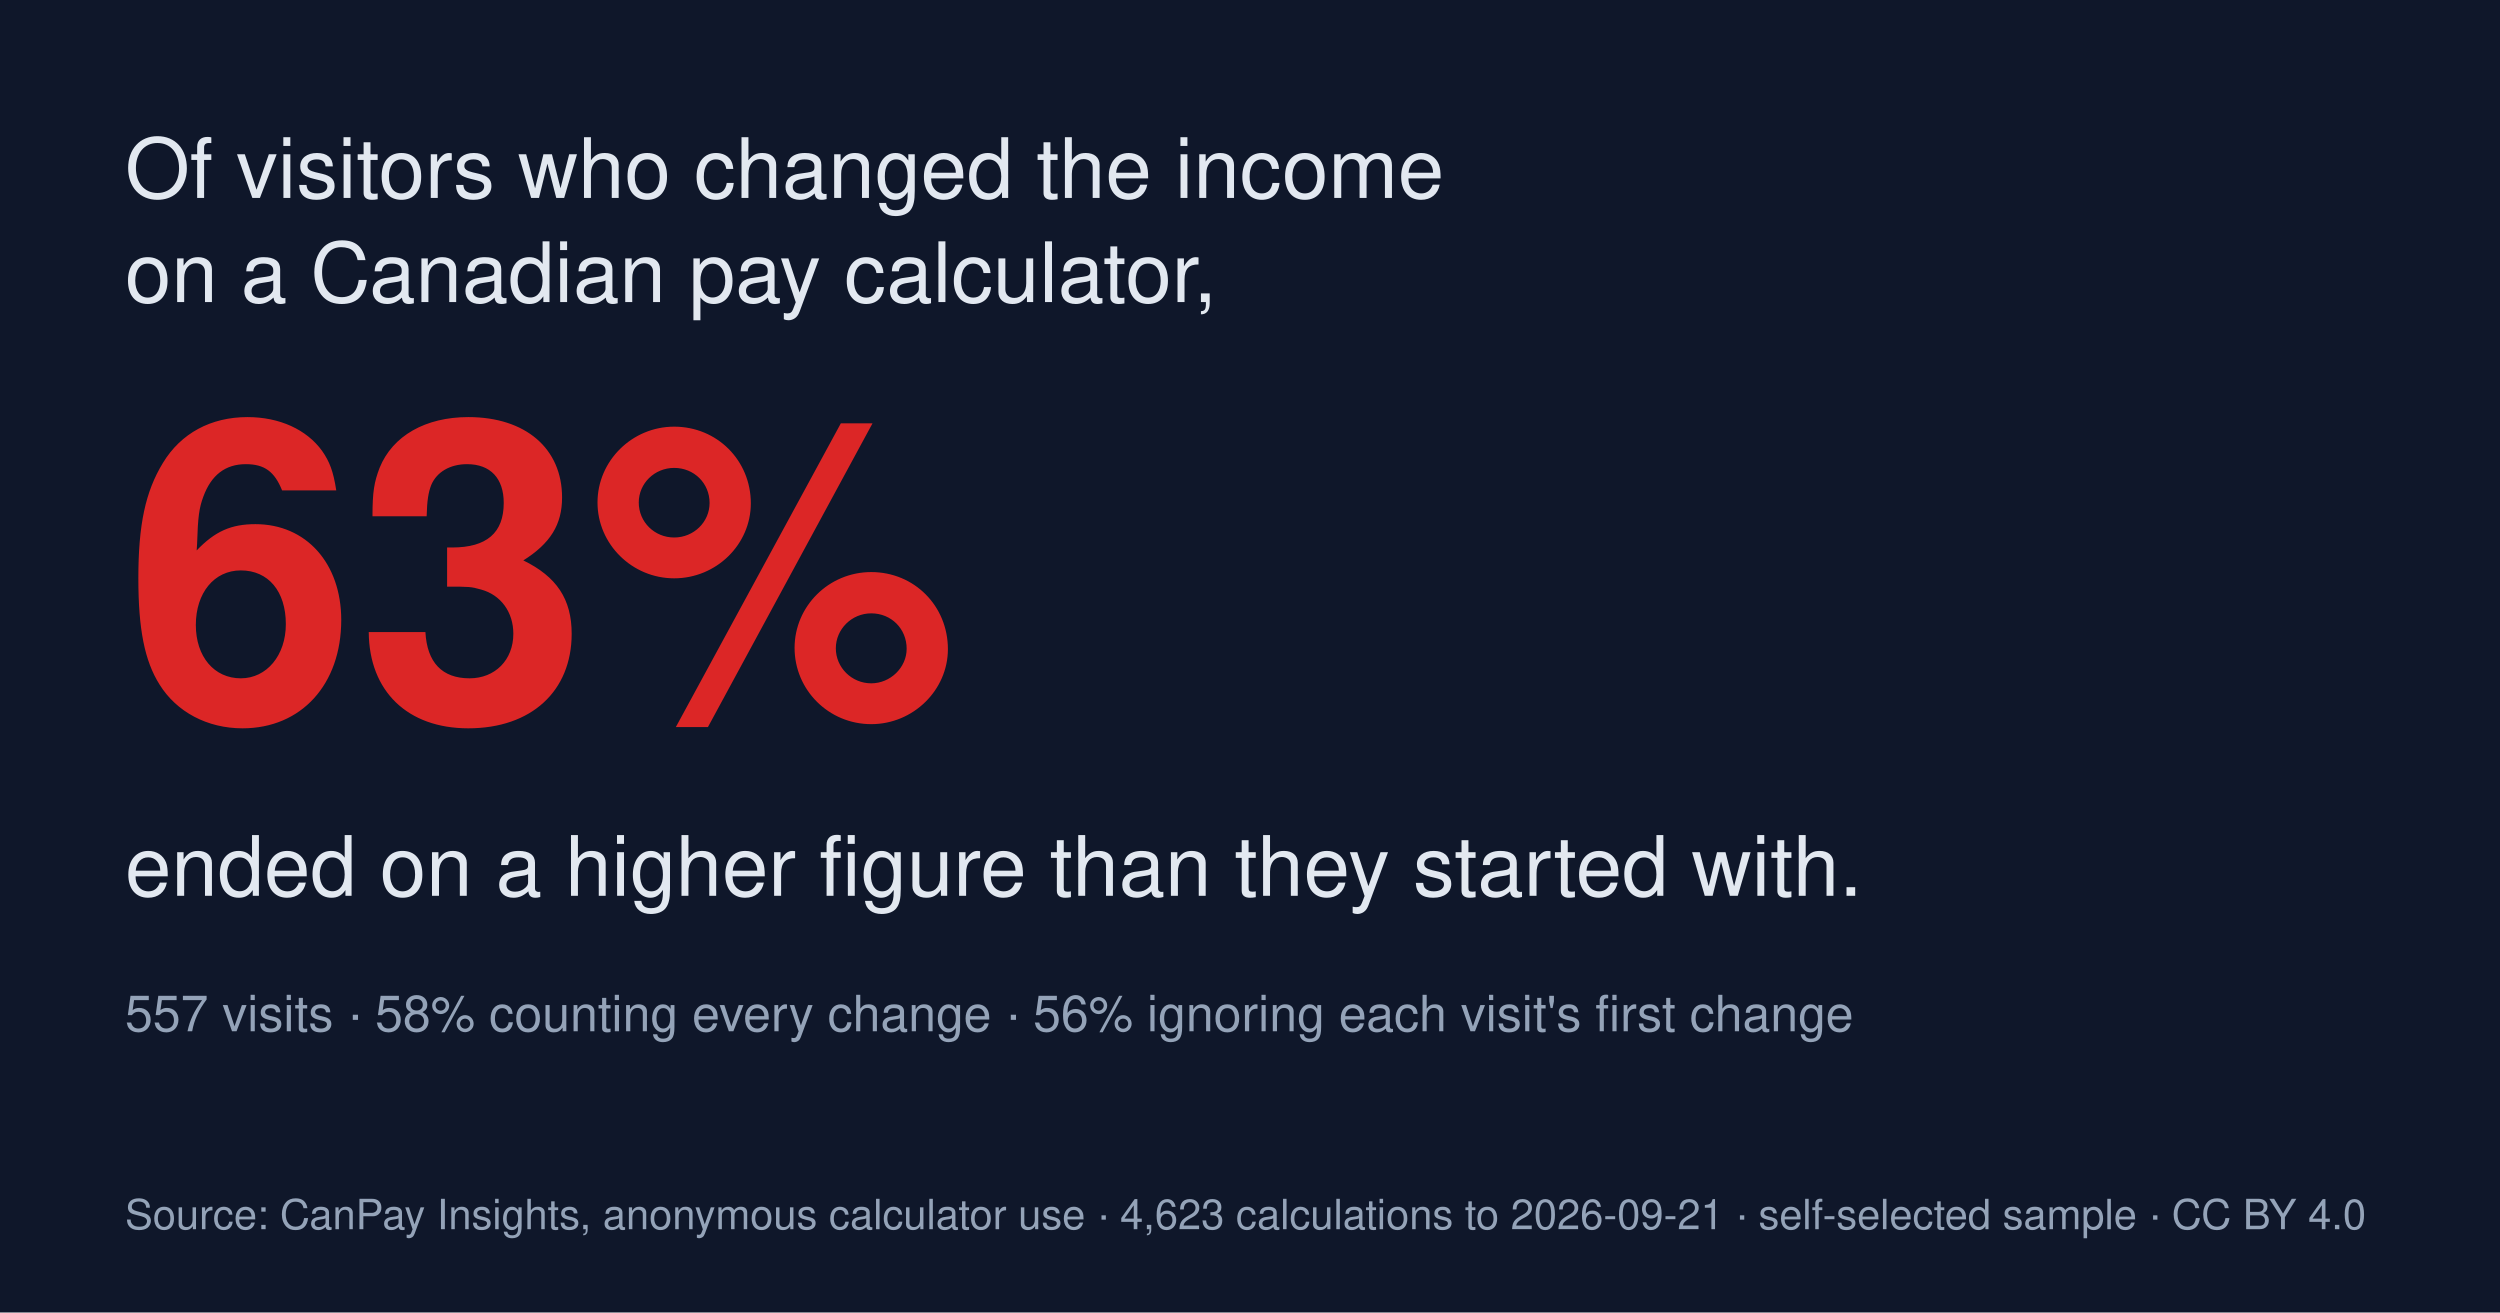
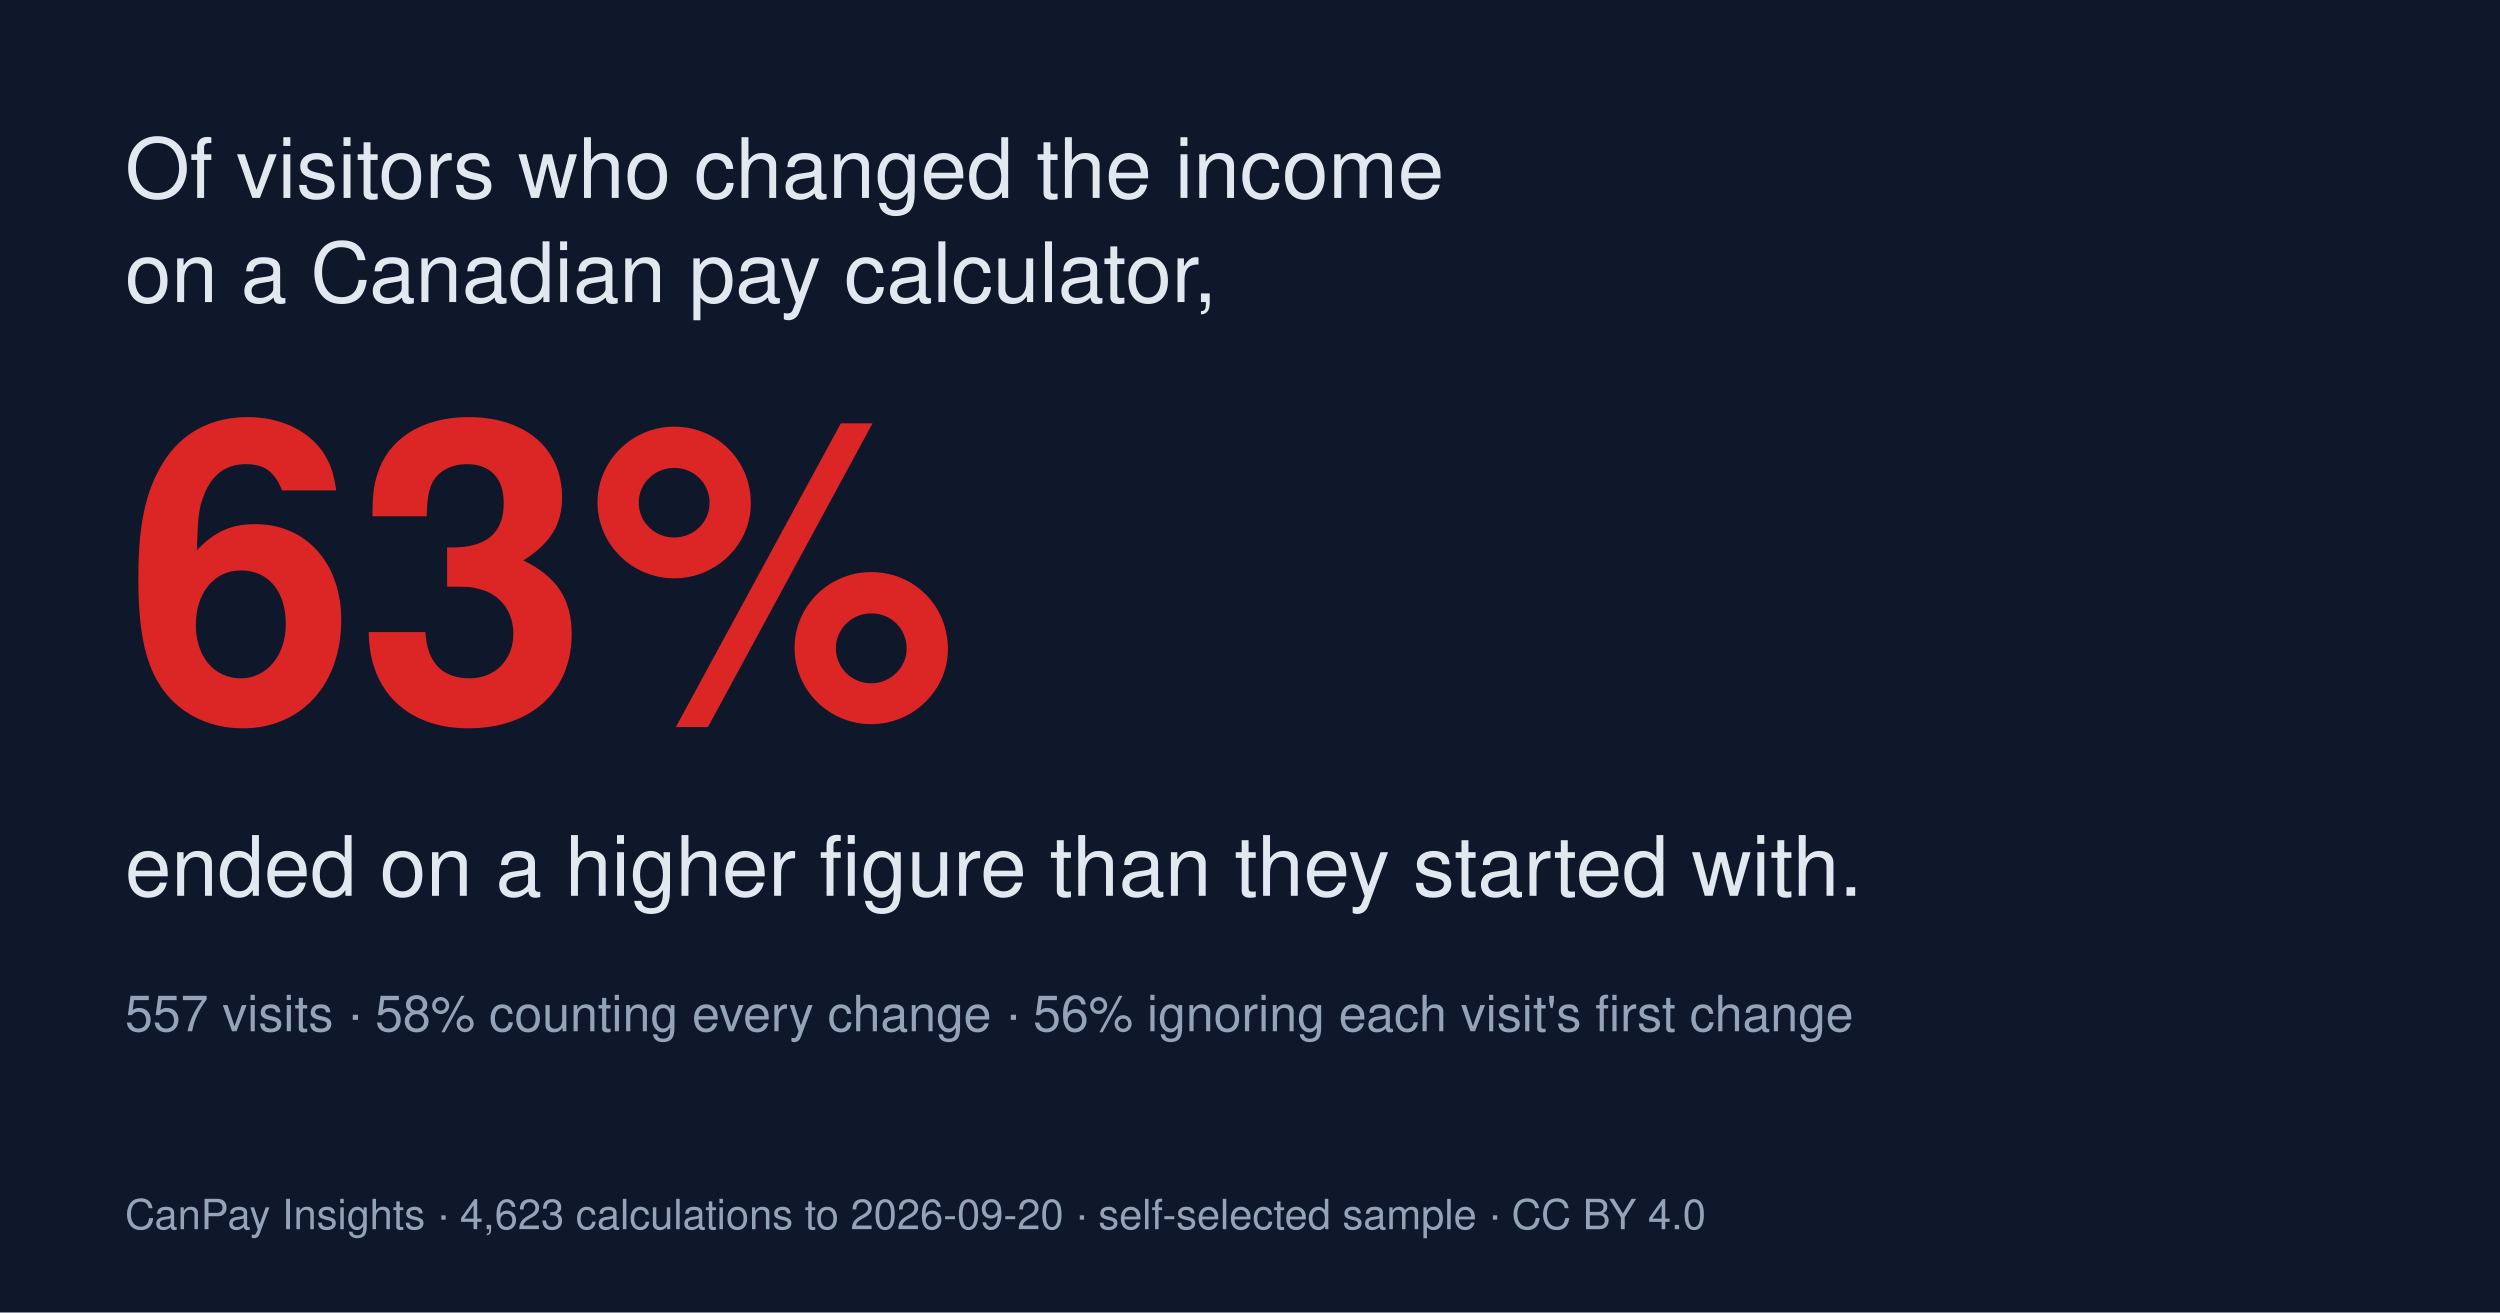
<svg xmlns="http://www.w3.org/2000/svg" viewBox="0 0 1200 630" width="1200" height="630" role="img" aria-label="Pricing the raise">
  <rect width="1200" height="630" fill="#0f172a" />
  <text x="60" y="95" font-family="Helvetica,Arial,sans-serif" font-size="40" fill="#e2e8f0">Of visitors who changed the income</text>
  <text x="60" y="145" font-family="Helvetica,Arial,sans-serif" font-size="40" fill="#e2e8f0">on a Canadian pay calculator,</text>
  <text x="60" y="345" font-family="Helvetica,Arial,sans-serif" font-size="200" font-weight="700" fill="#dc2626">63%</text>
  <text x="60" y="430" font-family="Helvetica,Arial,sans-serif" font-size="40" fill="#e2e8f0">ended on a higher figure than they started with.</text>
  <text x="60" y="495" font-family="Helvetica,Arial,sans-serif" font-size="24" fill="#94a3b8">557 visits · 58% counting every change · 56% ignoring each visit's first change</text>
-   <text x="60" y="590" font-family="Helvetica,Arial,sans-serif" font-size="20" fill="#94a3b8">Source: CanPay Insights, anonymous calculator use · 4,623 calculations to 2026-09-21 · self-selected sample · CC BY 4.0</text>
+   <text x="60" y="590" font-family="Helvetica,Arial,sans-serif" font-size="20" fill="#94a3b8">CanPay Insights · 4,623 calculations to 2026-09-20 · self-selected sample · CC BY 4.0</text>
</svg>
